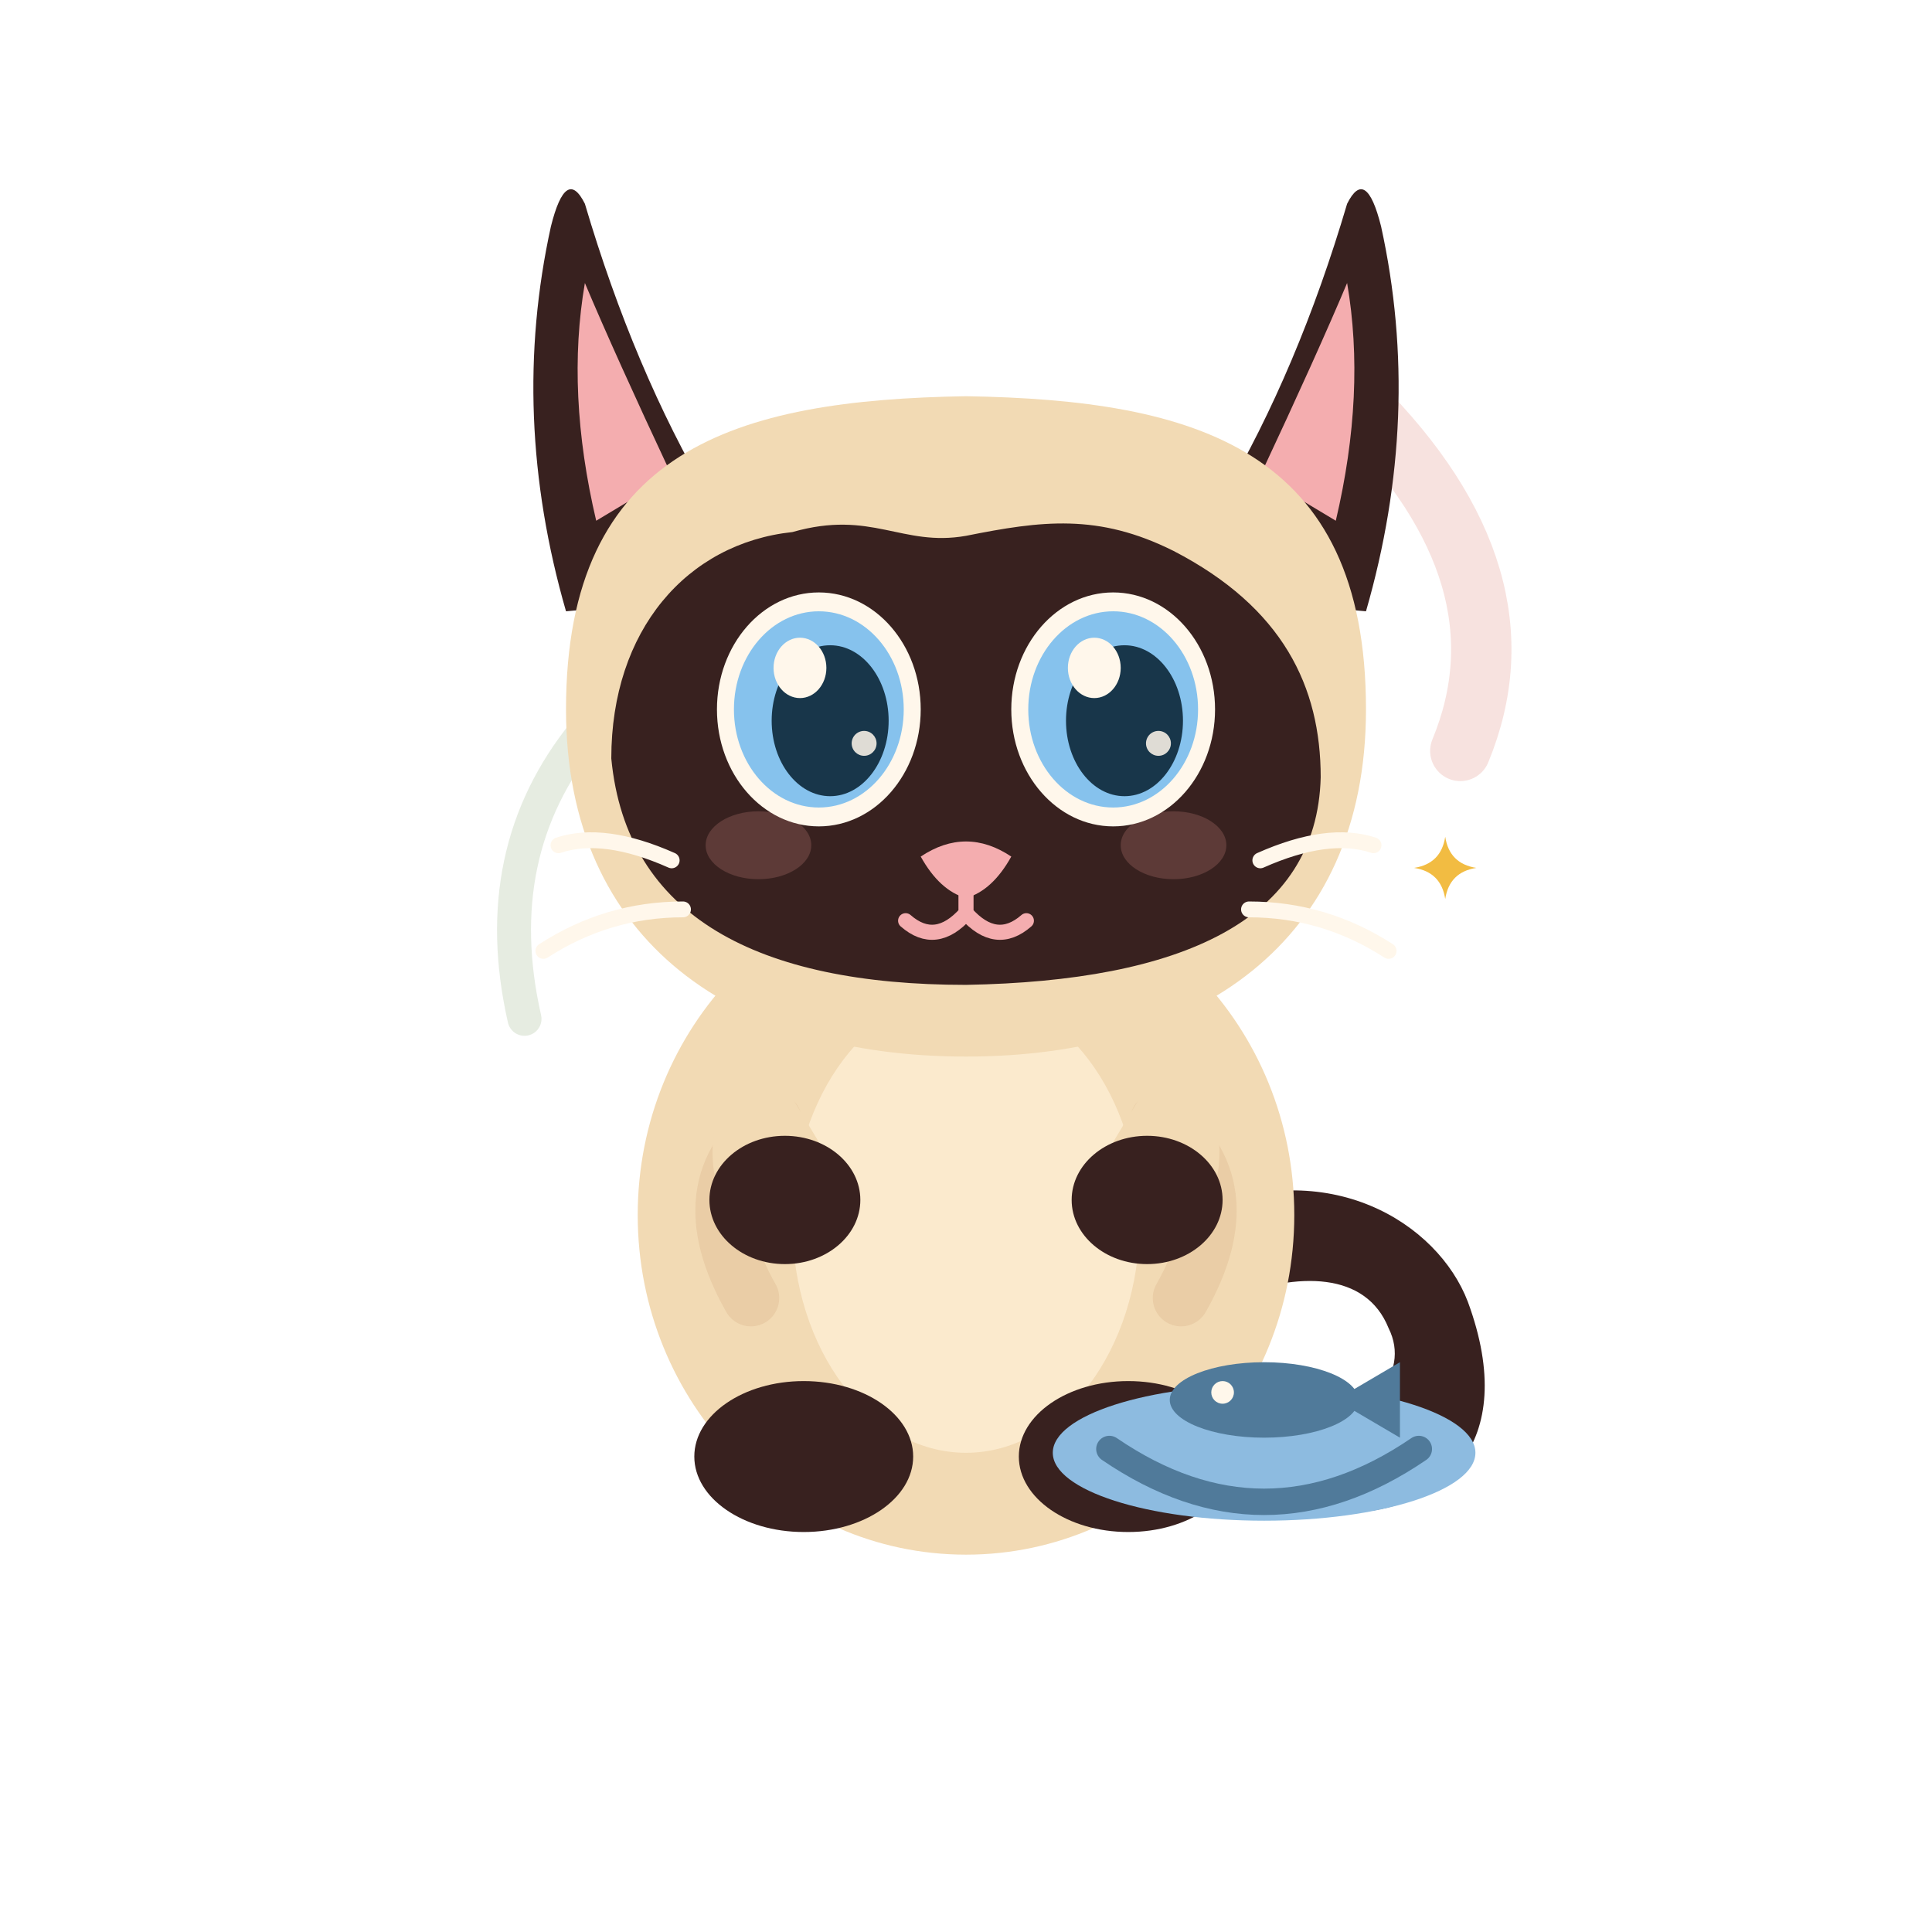
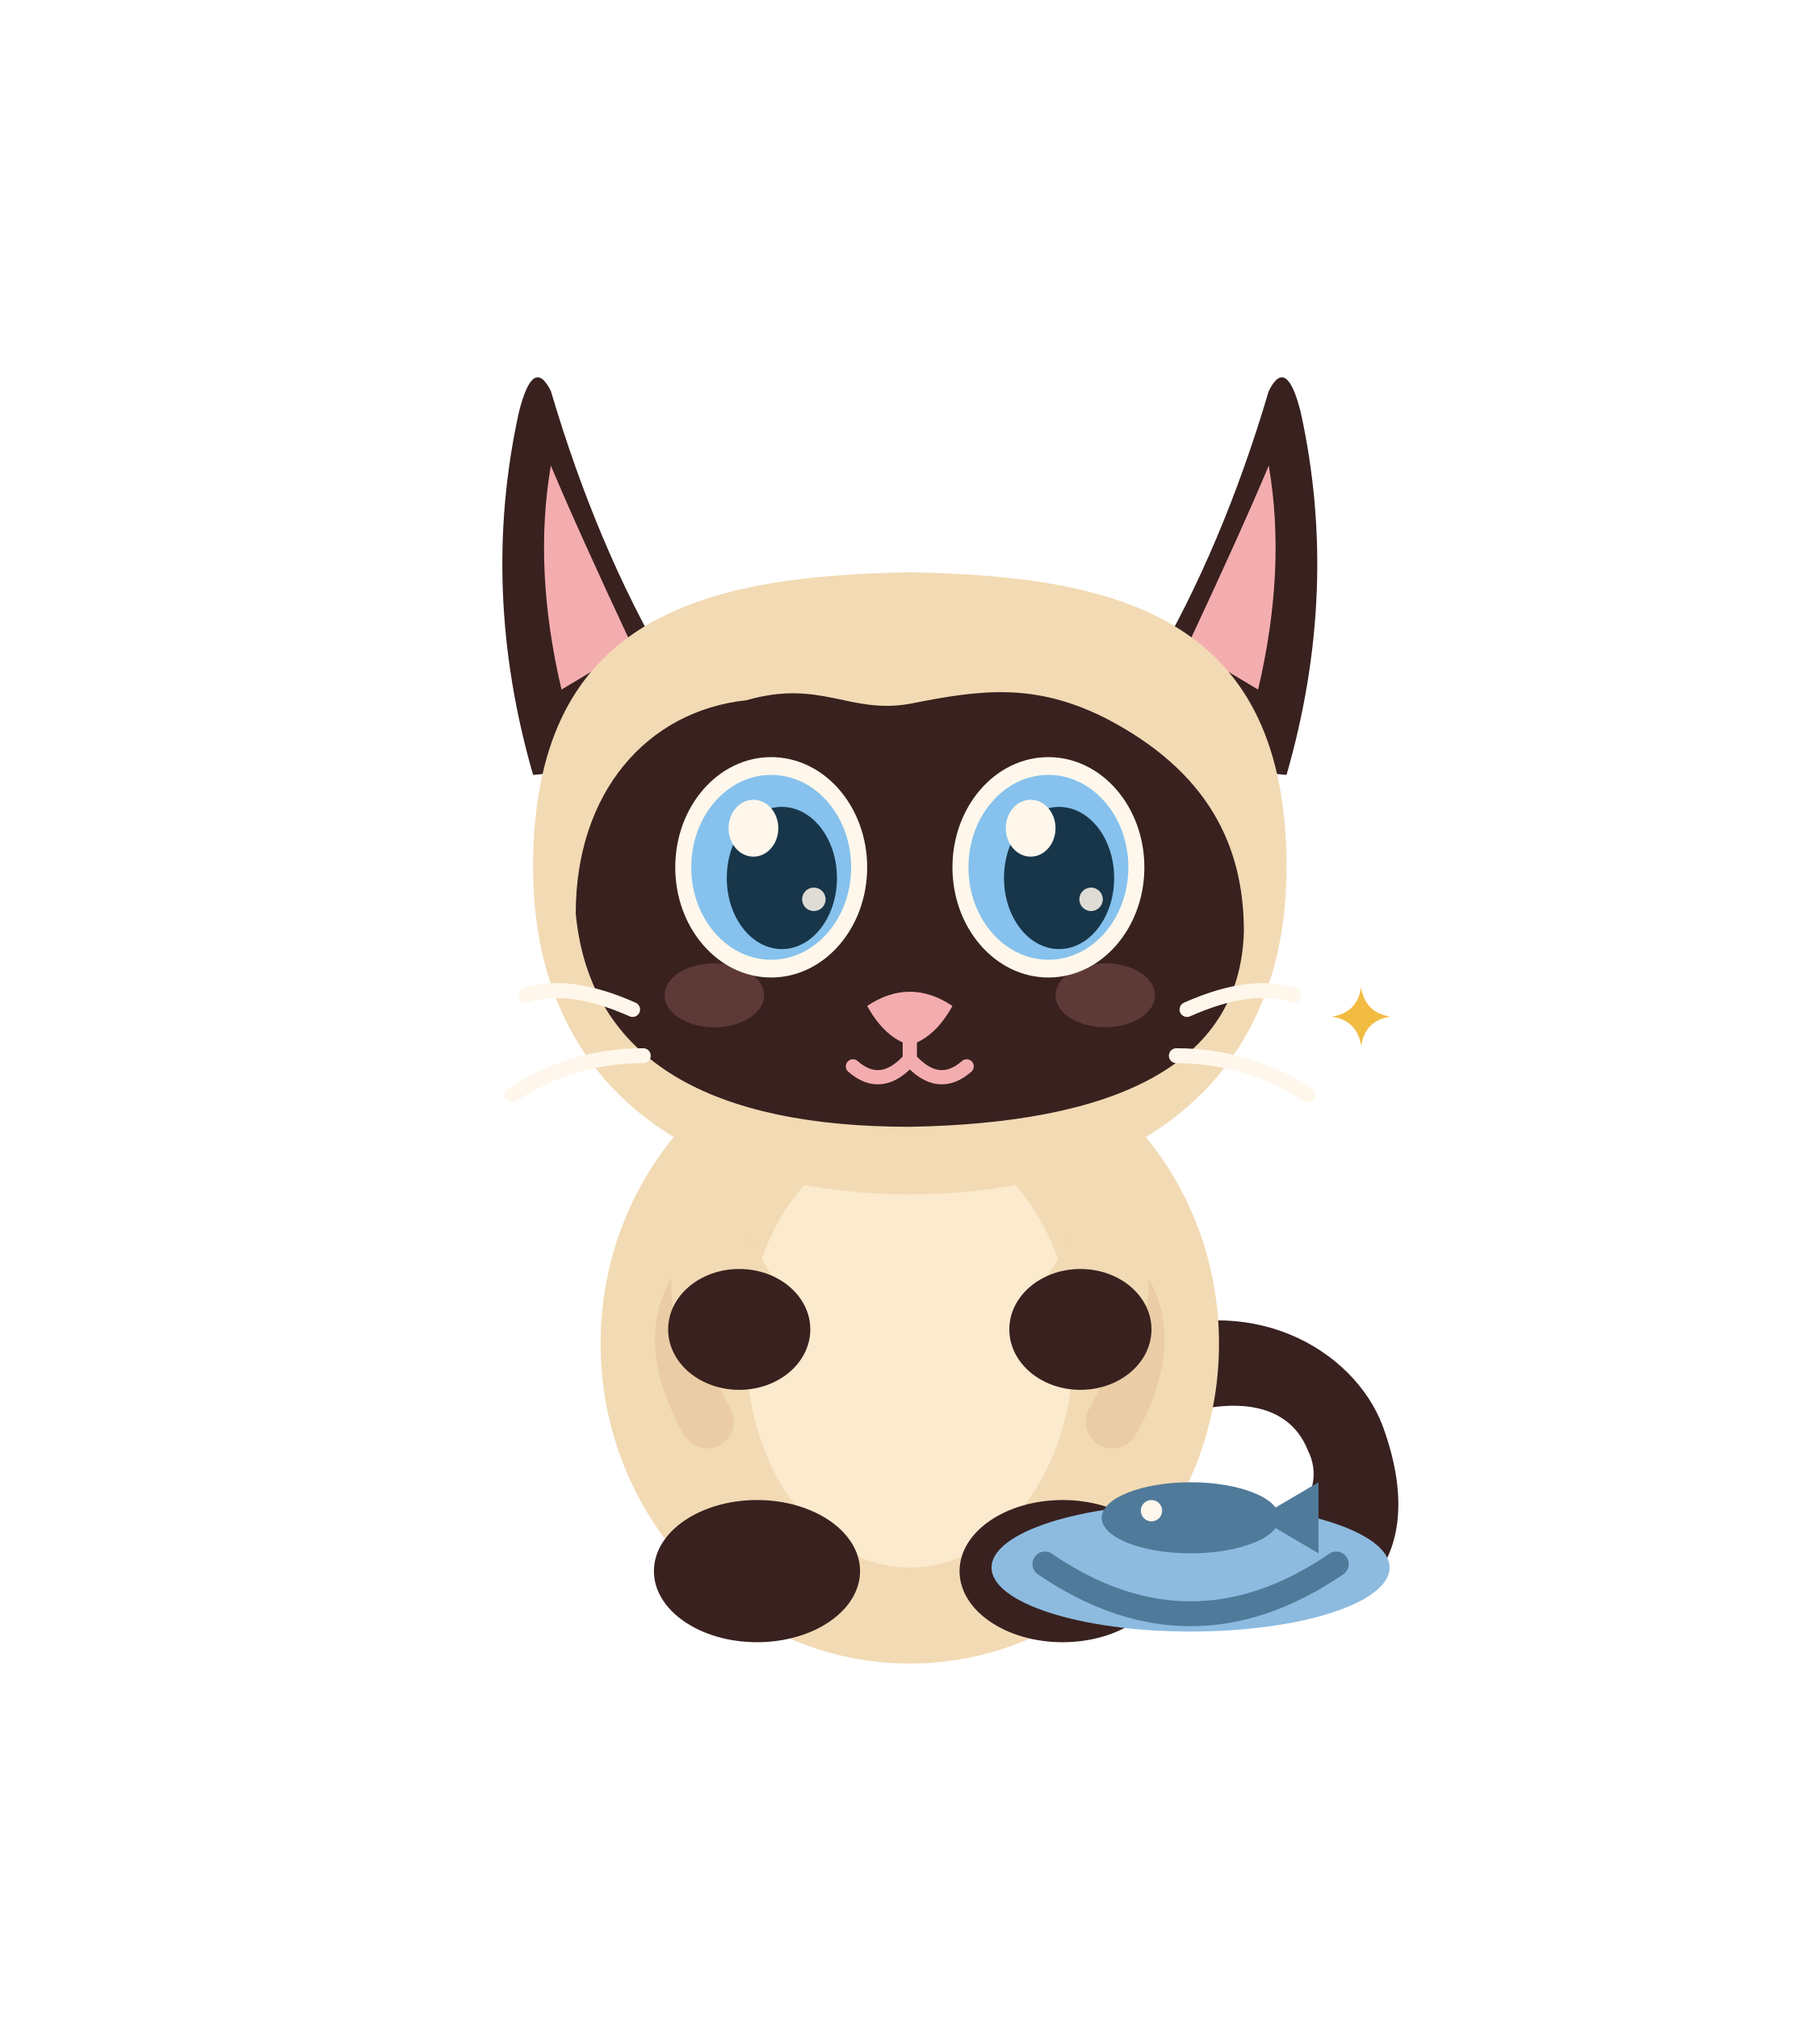
- <svg xmlns="http://www.w3.org/2000/svg" viewBox="0 0 512 512" width="512" height="512" role="img" aria-label="Bon midi">
+ <svg xmlns="http://www.w3.org/2000/svg" viewBox="0 -56 512 568" width="512" height="568" role="img" aria-label="Bon midi">
  <style>
+       /* Maison : les traits de décor abstrait lisent mal en petit sur fond sombre ; on garde étincelles et cœurs. */
+       #abstract-decor &gt; path:not([id]), #abstract-decor &gt; circle:not([id]) { display: none; }
+ 
      :root { color-scheme: dark; }
      #head-rig, #body-rig, #cat-rig, #tail, #ear-left, #ear-right, #arm-left, #arm-right,
      #broom-rig, #basket-rig, #fish-pop, #fish-rig, #coin-rig, #coin-sparkles,
      #envelope-rig, #heart-rig, #switch-knob, #switch-on, #stars-rig, #clean-sparkles,
      #decor-sparkle-1, #decor-sparkle-2, #decor-heart, #meow-mouth, #smile,
      #eyes-open, #eyes-sleepy { transform-box: view-box; }
      #head-rig { transform-origin: 256px 238px; animation: head-move 14s ease-in-out infinite; }
      #body-rig { transform-origin: 256px 352px; animation: breathe 14s ease-in-out infinite; }
      #cat-rig { transform-origin: 256px 350px; animation: cat-move 14s ease-in-out infinite; }
      #tail { transform-origin: 323px 337px; animation: tail-move 14s ease-in-out infinite; }
      #ear-left { transform-origin: 182px 142px; animation: ear-left-move 14s ease-in-out infinite; }
      #ear-right { transform-origin: 330px 142px; animation: ear-right-move 14s ease-in-out infinite; }
      #arm-left { transform-origin: 208px 295px; animation: paw-left-move 14s ease-in-out infinite; }
      #arm-right { transform-origin: 304px 295px; animation: paw-right-move 14s ease-in-out infinite; }
      #eyes-open { animation: open-eye 9.7s steps(1,end) infinite; }
      #eyes-sleepy { animation: closed-eye 9.7s steps(1,end) infinite; }
      #whiskers { transform-origin: 256px 235px; animation: whisker-twitch 5.3s ease-in-out infinite; }
      #nose { transform-origin: 256px 228px; animation: nose-twitch 7.1s ease-in-out infinite; }
      #decor-sparkle-1 { animation: independent-glimmer 5.7s ease-in-out infinite; }
      #decor-sparkle-2 { animation: independent-glimmer 4.3s ease-in-out infinite reverse; }
      #meow-mouth { animation: meow-face 14s steps(1,end) infinite; }
      #smile { animation: smile-face 14s steps(1,end) infinite; }
      @keyframes breathe {
        0%,12%,22%,34%,52%,68%,79%,100% { transform: scale(1); }
        7%,28%,60%,92% { transform: translateY(2px) scale(1.012,.988); }
        47% { transform: translateY(-3px) scale(1.05,.95); }
      }
      @keyframes open-eye {
        0%,14%,17.5%,38%,41%,73%,75.5%,100% {opacity:1;}
        14.5%,16.2%,38.5%,40.5%,73.5%,75% {opacity:0;}
      }
      @keyframes closed-eye {
        0%,14%,17.5%,38%,41%,73%,75.5%,100% {opacity:0;}
        14.5%,16.2%,38.5%,40.5%,73.5%,75% {opacity:1;}
      }
      @keyframes whisker-twitch {0%,20%,56%,86%,100% {transform:translateX(0);} 21% {transform:translateX(-2px);} 23% {transform:translateX(1px);} 58% {transform:translateX(1.6px);} 60% {transform:translateX(-1px);}}
      @keyframes nose-twitch {0%,38%,65%,100% {transform:translateY(0);} 40% {transform:translateY(2px);} 42% {transform:translateY(-1px);} 66% {transform:translateY(1px);} 69% {transform:translateY(0);}}
      @keyframes independent-glimmer {0%,100% {opacity:.35;} 33% {opacity:.9;} 67% {opacity:.55;}}
      @keyframes meow-face {0%,38%,43%,78%,83%,100% {opacity:0;} 39%,42%,79%,82% {opacity:1;} }
      @keyframes smile-face {0%,38%,43%,78%,83%,100% {opacity:1;} 39%,42%,79%,82% {opacity:0;} }
      @keyframes ear-left-move {0%,22%,28%,56%,60%,100% {transform:rotate(0deg);} 22.6% {transform:rotate(-17deg);} 23.4% {transform:rotate(5deg);} 24% {transform:rotate(-8deg);} 57% {transform:rotate(9deg);} 58.3% {transform:rotate(-5deg);} }
      @keyframes ear-right-move {0%,30%,34%,71%,74%,100% {transform:rotate(0deg);} 30.8% {transform:rotate(13deg);} 31.6% {transform:rotate(-6deg);} 32.5% {transform:rotate(4deg);} 71.8% {transform:rotate(-13deg);} 72.8% {transform:rotate(4deg);} }
      @media (prefers-reduced-motion: reduce) { * {animation: none !important;} }
    
       @keyframes head-move {0%,15%,100%{transform:rotate(0deg);} 17%{transform:rotate(-5deg);} 19%{transform:rotate(3deg);} 22%{transform:rotate(0deg);} 36%{transform:rotate(13deg);} 40%{transform:rotate(-7deg);} 44%{transform:rotate(0deg);} 63%{transform:rotate(-10deg);} 69%{transform:rotate(-8deg);} 79%{transform:rotate(0deg);} }
       @keyframes cat-move {0%,33%,100%{transform:translate(0,0) scale(1);} 35%{transform:translateY(-11px) scale(.98,1.04);} 37%{transform:translateY(-19px) scale(1,1.01);} 39%{transform:translateY(0) scale(1.06,.90);} 41%{transform:translateY(-3px) scale(.98,1.02);} 44%{transform:translate(0,0) scale(1);} }
       @keyframes tail-move {0%,22%,48%,70%,100%{transform:rotate(0deg);} 24%{transform:rotate(-9deg);} 37%{transform:rotate(20deg);} 40%{transform:rotate(-16deg);} 64%{transform:rotate(9deg);} 82%{transform:rotate(-12deg);} }
       @keyframes paw-left-move {0%,34%,48%,100%{transform:rotate(0deg);} 35%{transform:translate(6px,-11px) rotate(-30deg);} 38%{transform:translate(12px,-12px) rotate(-40deg);} 40%{transform:translate(5px,-6px) rotate(-18deg);} 43%{transform:rotate(0deg);} }
       @keyframes paw-right-move {0%,56%,100%{transform:rotate(0deg);} 60%{transform:translate(-4px,-8px) rotate(13deg);} 64%{transform:translate(-7px,-8px) rotate(-14deg);} 72%{transform:rotate(0deg);} }
       #fish-rig { transform-origin: 336px 372px; animation: fish-flick 14s ease-in-out infinite; }
       #stars-rig { animation: stars-flick 14s ease-in-out infinite; }
       @keyframes fish-flick {0%,26%,42%,100%{transform:translateY(0) rotate(0deg);} 29%{transform:translateY(-13px) rotate(-18deg);} 32%{transform:translateY(-3px) rotate(12deg);} 35%{transform:translateY(-8px) rotate(-8deg);} 38%{transform:translateY(0) rotate(0deg);} }
       @keyframes stars-flick {0%,50%,85%,100%{opacity:.12;} 55%,72%{opacity:1;} }
    #extra-prop {transform-box:view-box; transform-origin: 370px 300px;}@keyframes head-move{0%,14%,100%{transform:rotate(0deg);} 18%{transform:rotate(12deg);} 23%{transform:rotate(12deg);} 29%{transform:rotate(0deg);} 48%{transform:rotate(-18deg);} 53%{transform:rotate(9deg);} 58%{transform:rotate(0deg);} }
 @keyframes cat-move{0%,34%,100%{transform:translateY(0) scale(1);} 40%{transform:translateY(12px) scale(1.08,.88);} 47%{transform:translateY(-27px) scale(.94,1.10);} 50%{transform:translateY(-35px) rotate(-7deg);} 55%{transform:translateY(0) scale(1.10,.89);} 59%{transform:translateY(-7px);} 64%{transform:translateY(0);} }
 @keyframes tail-move{0%,32%,100%{transform:rotate(0deg);} 40%{transform:rotate(18deg);} 47%{transform:rotate(-22deg);} 54%{transform:rotate(22deg);} 59%{transform:rotate(-9deg);} 63%{transform:rotate(0deg);} }
 #extra-prop{animation: food 14s ease-in-out infinite;} @keyframes food{0%,39%,100%{transform:translateY(0);} 44%{transform:translateY(-8px);} 48%{transform:translateY(-11px) rotate(-7deg);} 54%{transform:translateY(0);}}</style>
  <g id="abstract-decor">
    <path d="M360 107 Q406 153 387 199" stroke="#DF8779" stroke-width="16" opacity=".24" fill="none" stroke-linecap="round" />
    <path d="M139 270 Q129 226 155 194" stroke="#A1B891" stroke-width="9" opacity=".27" fill="none" stroke-linecap="round" />
    <g id="decor-sparkle-1">
      <path d="M383 221.75 Q384.1 228.9 391.25 230 Q384.1 231.1 383 238.25 Q381.9 231.1 374.75 230 Q381.9 228.9 383 221.75Z" fill="#F2BC42" />
    </g>
  </g>
  <g id="cat-rig">
    <g id="tail" class="tail">
      <path d="M317 321 C352 306 381 324 389 345 C403 383 382 401 355 401 C335 401 329 387 343 380 C363 377 374 364 368 352 C362 337 344 337 326 344Z" fill="#38211F" />
    </g>
    <g id="body-rig" class="body-rig">
      <ellipse cx="256" cy="322" rx="87" ry="90" fill="#F2DAB4" />
      <ellipse cx="256" cy="324" rx="46" ry="61" fill="#FFF0D7" opacity=".72" />
      <path d="M205 297 Q182 314 199 344" stroke="#E4C49C" stroke-width="15" stroke-linecap="round" fill="none" opacity=".6" />
      <path d="M307 297 Q330 314 313 344" stroke="#E4C49C" stroke-width="15" stroke-linecap="round" fill="none" opacity=".6" />
    </g>
    <g id="feet">
      <ellipse cx="213" cy="386" rx="29" ry="20" fill="#38211F" />
      <ellipse cx="299" cy="386" rx="29" ry="20" fill="#38211F" />
    </g>
    <g id="arms">
      <g id="arm-left" class="arm-left">
        <path d="M193 289 Q183 308 197 330 Q201 337 218 330 Q232 323 219 306 L207 286Z" fill="#F2DAB4" />
        <ellipse cx="208" cy="318" rx="20" ry="17" fill="#38211F" />
      </g>
      <g id="arm-right" class="arm-right">
        <path d="M319 289 Q329 308 315 330 Q311 337 294 330 Q280 323 293 306 L305 286Z" fill="#F2DAB4" />
        <ellipse cx="304" cy="318" rx="20" ry="17" fill="#38211F" />
      </g>
    </g>
    <g id="head-rig" class="head-rig">
      <g id="ear-left" class="ear-left">
        <path d="M188 132 Q168 98 155 54 Q150 44 146 60 Q135 110 150 162 L194 158Z" fill="#38211F" />
        <path d="M178 126 Q163 94 155 75 Q150 104 158 138Z" fill="#F4ADAF" />
      </g>
      <g id="ear-right" class="ear-right">
        <path d="M324 132 Q344 98 357 54 Q362 44 366 60 Q377 110 362 162 L318 158Z" fill="#38211F" />
        <path d="M334 126 Q349 94 357 75 Q362 104 354 138Z" fill="#F4ADAF" />
      </g>
      <path d="M150 188 C150 119 195 106 256 105 C317 106 362 119 362 188 C362 250 317 280 256 280 C195 280 150 250 150 188Z" fill="#F2DAB4" />
      <path d="M162 201 C162 167 182 144 210 141 C231 135 239 145 256 142 C276 138 291 136 311 146 C340 161 350 182 350 206 C349 244 313 260 256 261 C201 261 166 243 162 201Z" fill="#38211F" />
      <ellipse cx="201" cy="224" rx="14" ry="9" fill="#67413E" opacity=".77" />
      <ellipse cx="311" cy="224" rx="14" ry="9" fill="#67413E" opacity=".77" />
      <g id="eyes-open" opacity="1">
        <g class="eye" transform="translate(217 188)">
          <ellipse rx="27" ry="31" fill="#FFF7EB" />
          <ellipse rx="22.5" ry="26" fill="#86C2ED" />
          <ellipse cx="3" cy="3" rx="15.5" ry="20" fill="#18364A" />
          <ellipse cx="-5" cy="-11" rx="7" ry="8" fill="#FFF7EB" />
          <circle cx="12" cy="9" r="3.3" fill="#FFF7EB" opacity=".86" />
        </g>
        <g class="eye" transform="translate(295 188)">
          <ellipse rx="27" ry="31" fill="#FFF7EB" />
          <ellipse rx="22.5" ry="26" fill="#86C2ED" />
          <ellipse cx="3" cy="3" rx="15.5" ry="20" fill="#18364A" />
          <ellipse cx="-5" cy="-11" rx="7" ry="8" fill="#FFF7EB" />
          <circle cx="12" cy="9" r="3.3" fill="#FFF7EB" opacity=".86" />
        </g>
      </g>
      <g id="eyes-sleepy" opacity="0">
        <path d="M192 192 Q215 215 240 191" stroke="#FFF7EB" stroke-width="7" stroke-linecap="round" fill="none" />
        <path d="M272 191 Q297 215 320 192" stroke="#FFF7EB" stroke-width="7" stroke-linecap="round" fill="none" />
      </g>
      <g id="nose">
        <path d="M244 227 Q256 219 268 227 Q263 236 256 238 Q249 236 244 227Z" fill="#F4ADAF" />
      </g>
      <g id="smile" opacity="1">
        <path d="M256 237 V242 M256 242 Q248 251 240 244 M256 242 Q264 251 272 244" stroke="#F4ADAF" stroke-width="4" stroke-linecap="round" fill="none" />
      </g>
      <g id="meow-mouth" opacity="0">
        <ellipse cx="256" cy="249" rx="11" ry="13" fill="#8C4F56" />
        <path d="M251 257 Q256 251 261 257" stroke="#F4ADAF" stroke-width="4" stroke-linecap="round" fill="none" />
      </g>
      <g id="whiskers" fill="none" stroke="#FFF7EB" stroke-linecap="round" stroke-width="4.2">
        <path d="M178 228 Q160 220 148 224 M181 241 Q161 241 144 252 M334 228 Q352 220 364 224 M331 241 Q351 241 368 252" />
      </g>
    </g>
  </g>
  <g id="scene-prop">
    <g id="extra-prop">
      <ellipse cx="335" cy="385" rx="56" ry="18" fill="#8DBBE0" />
      <path d="M294 384 Q335 412 376 384" fill="none" stroke="#507A9A" stroke-width="7" stroke-linecap="round" />
      <ellipse cx="335" cy="371" rx="25" ry="10" fill="#507A9A" />
      <path d="M354 371 L371 361 V381Z" fill="#507A9A" />
      <circle cx="324" cy="369" r="3" fill="#FFF7EB" />
    </g>
  </g>
</svg>
